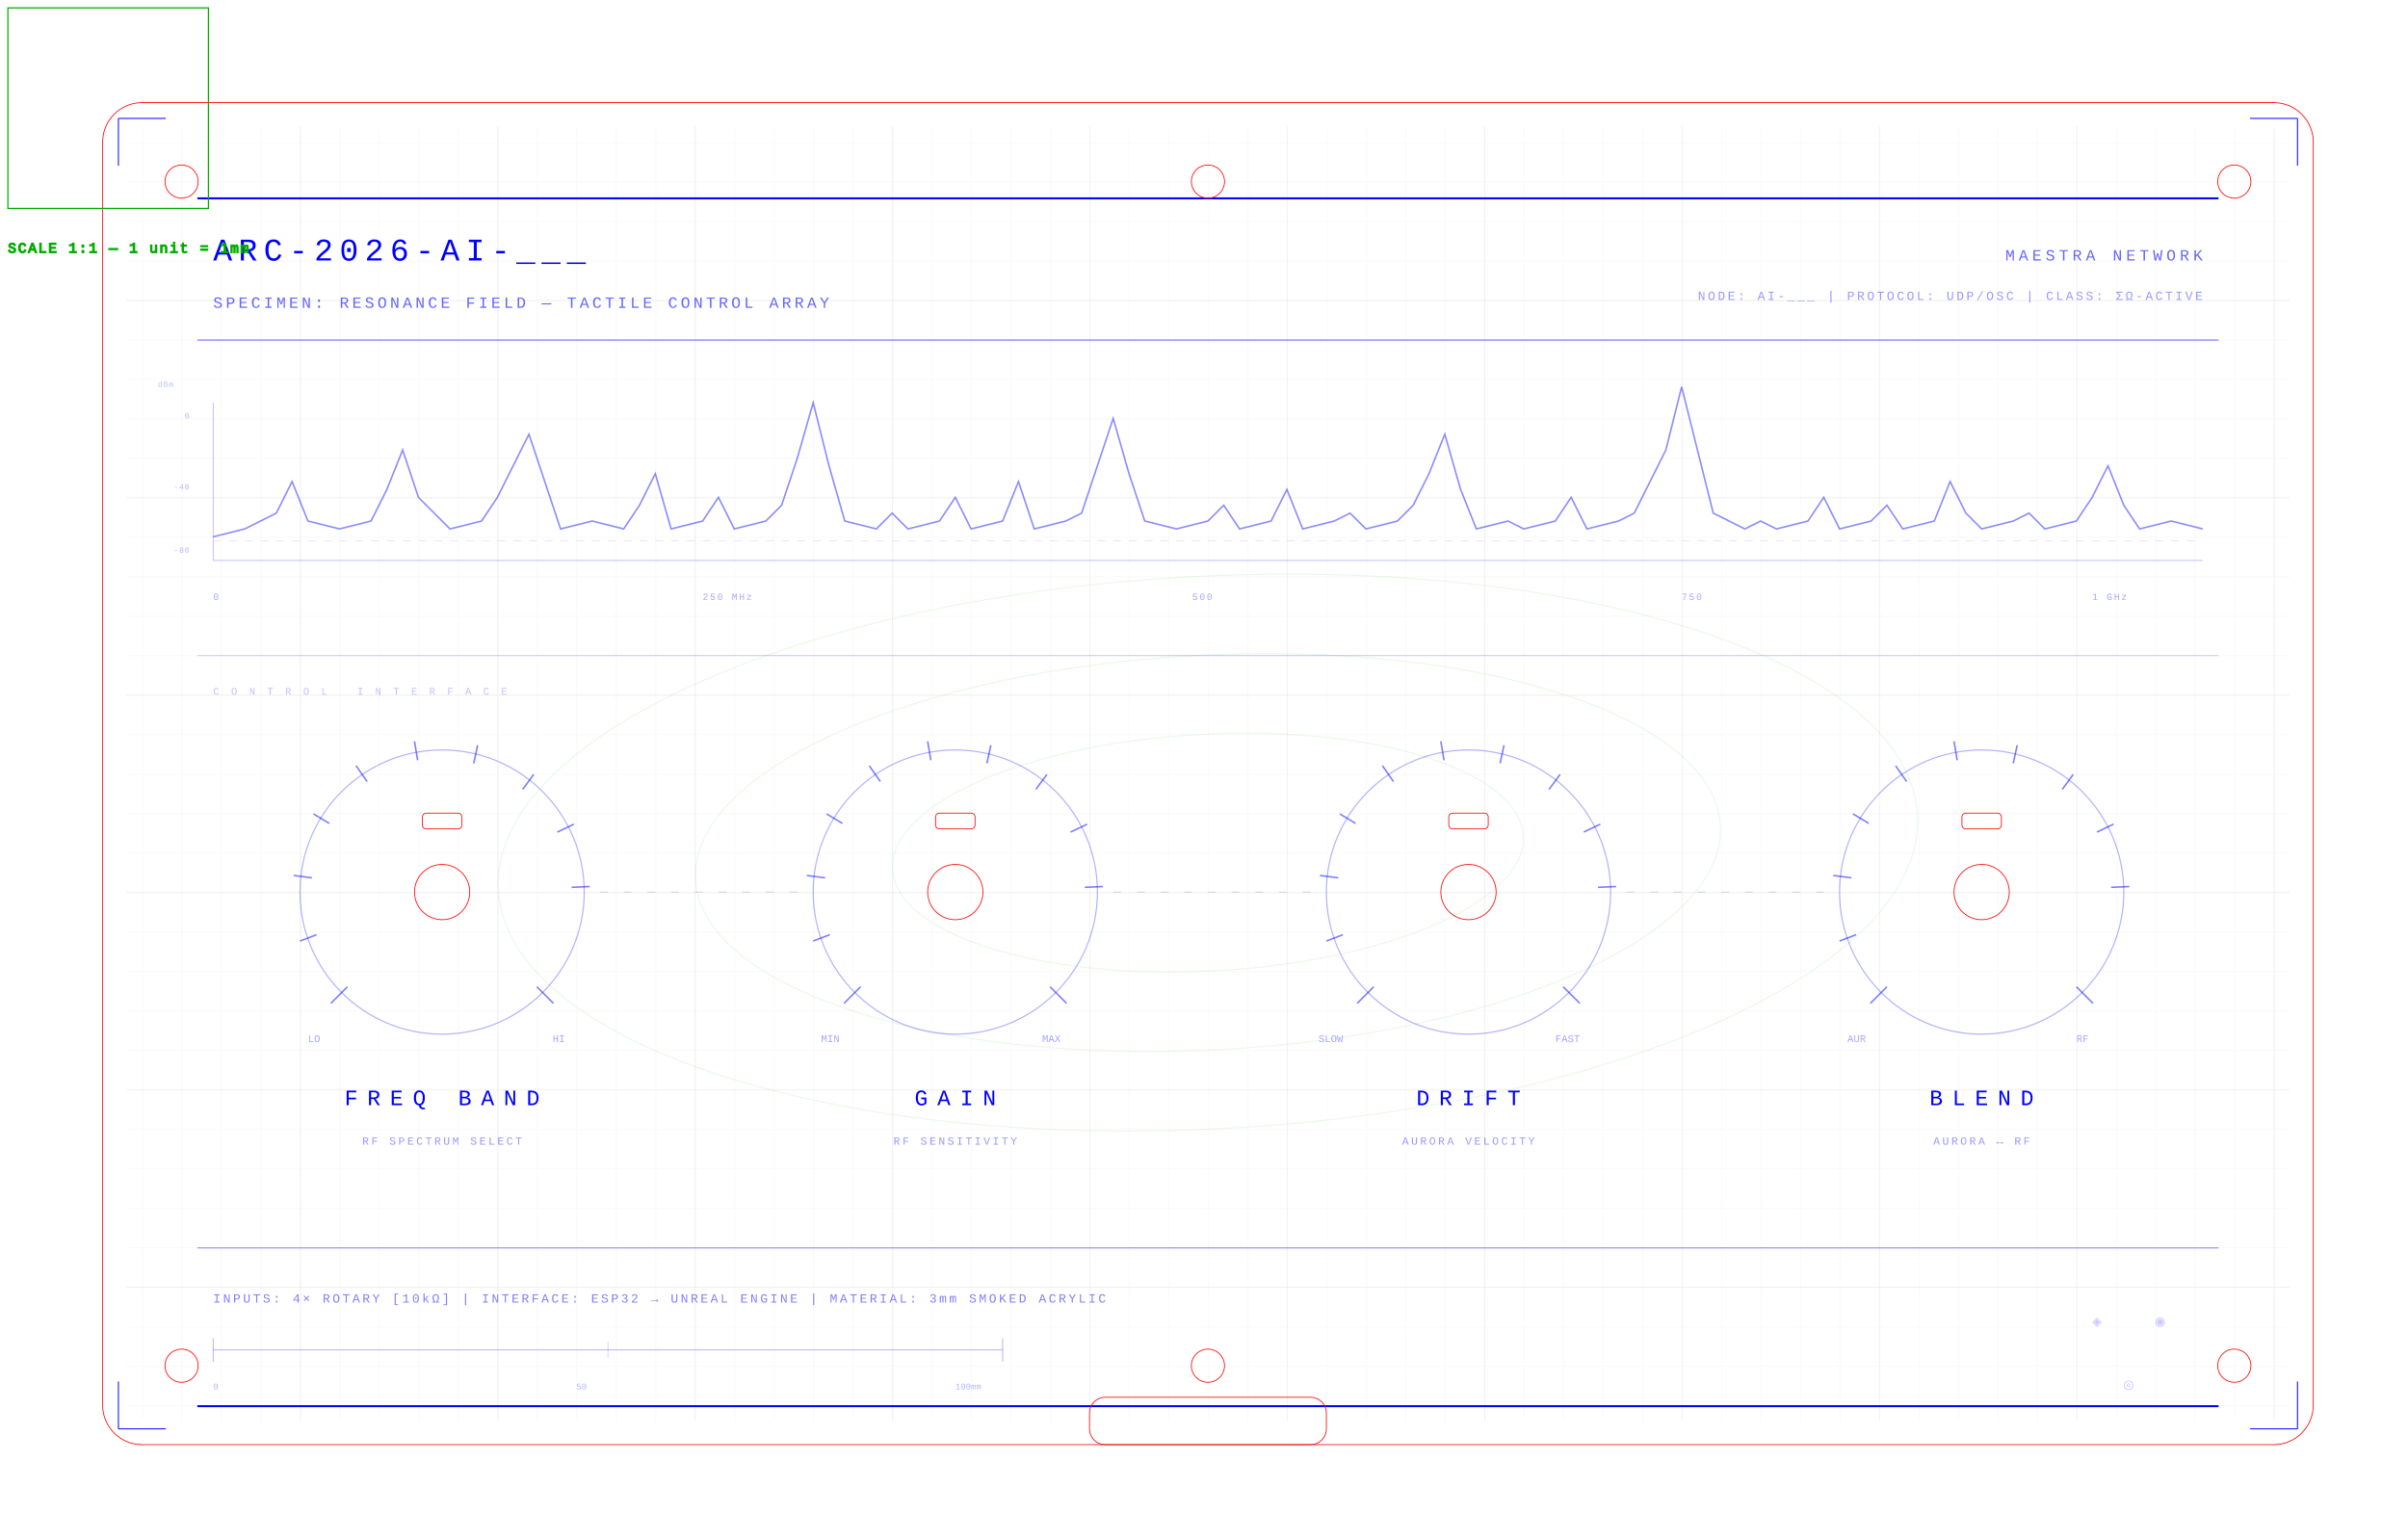
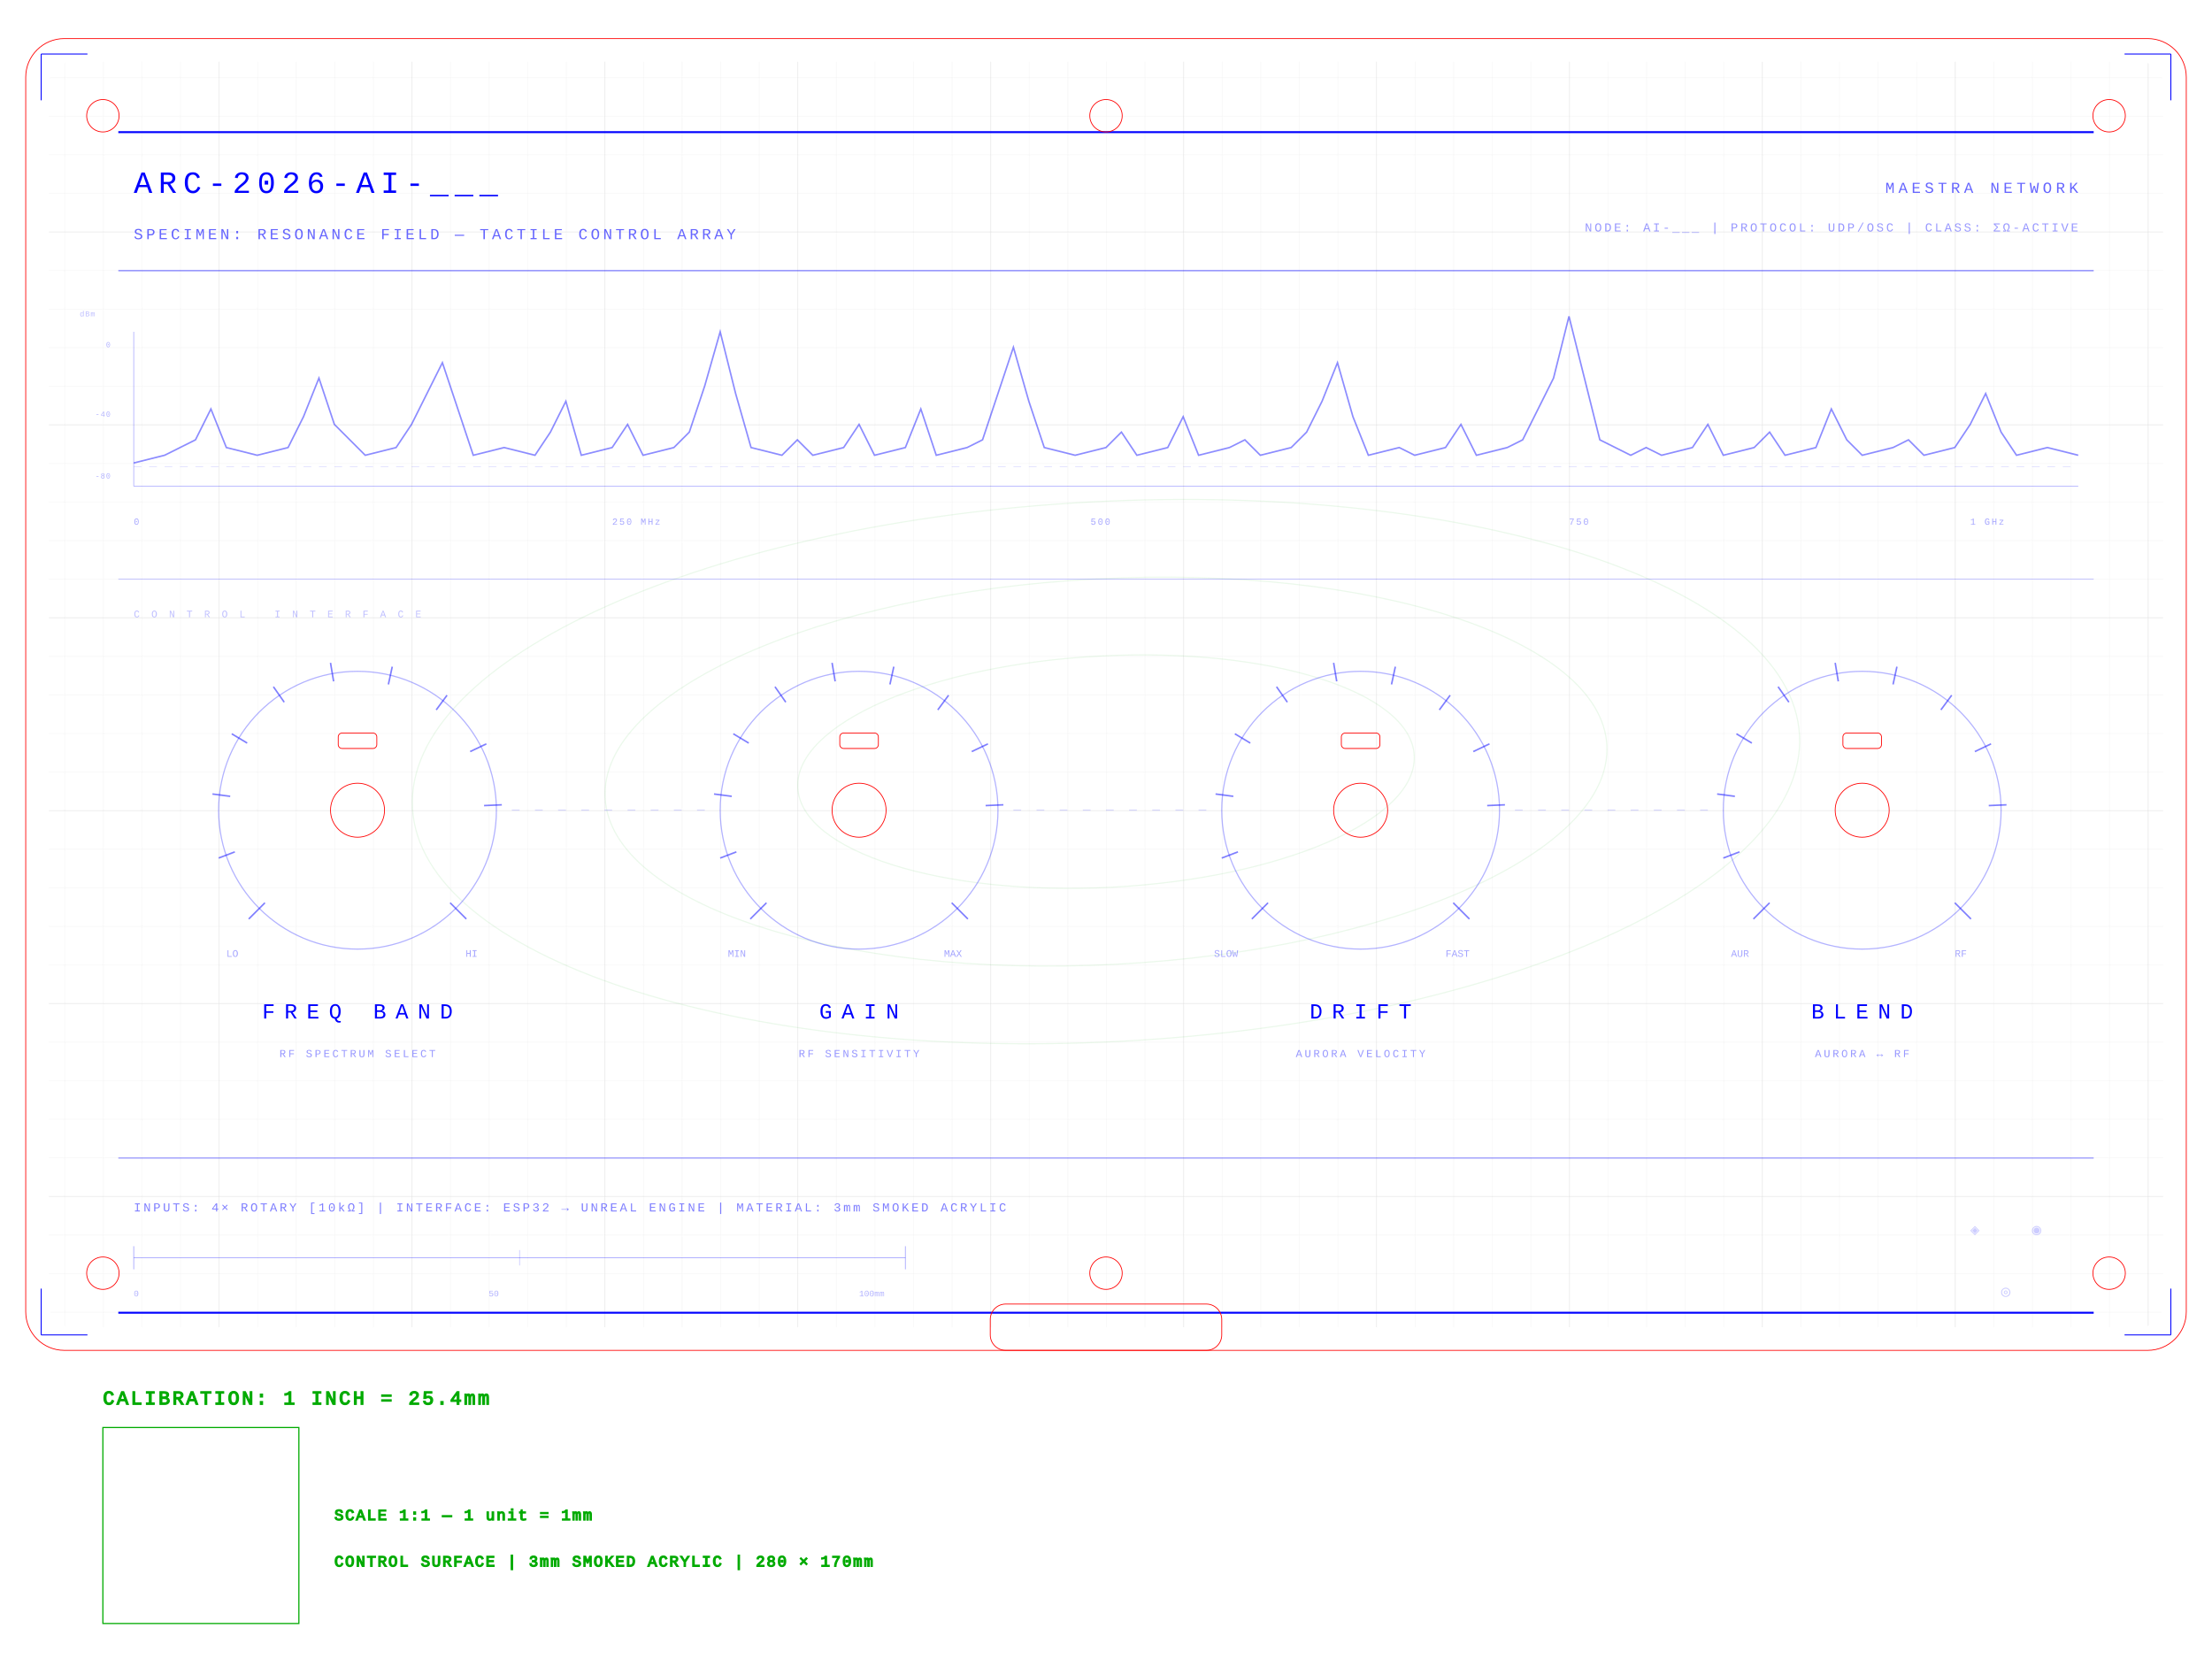
- <svg xmlns="http://www.w3.org/2000/svg" width="305mm" height="195mm" viewBox="-13 -13 305 195" style="background: transparent;">
+ <svg xmlns="http://www.w3.org/2000/svg" width="280mm" height="210mm" viewBox="0 -5 280 215" style="background: transparent;">
  <defs>
    <pattern id="cgrid5" width="5" height="5" patternUnits="userSpaceOnUse">
      <path d="M 5 0 L 0 0 0 5" fill="none" stroke="#AAAAAA" stroke-width="0.08" opacity="0.2" />
    </pattern>
    <pattern id="cgrid25" width="25" height="25" patternUnits="userSpaceOnUse">
      <path d="M 25 0 L 0 0 0 25" fill="none" stroke="#AAAAAA" stroke-width="0.1" opacity="0.3" />
    </pattern>
    <clipPath id="cpanelClip">
      <rect x="3" y="3" width="274" height="164" rx="3" />
    </clipPath>
  </defs>
  <g id="ETCH-LIGHT" clip-path="url(#cpanelClip)">
    <rect x="3" y="3" width="274" height="164" fill="url(#cgrid5)" />
    <rect x="3" y="3" width="274" height="164" fill="url(#cgrid25)" />
    <g opacity="0.08" fill="none" stroke="#00AA00" stroke-width="0.15">
      <ellipse cx="140" cy="95" rx="90" ry="35" transform="rotate(-3 140 95)" />
      <ellipse cx="140" cy="95" rx="65" ry="25" transform="rotate(-3 140 95)" />
      <ellipse cx="140" cy="95" rx="40" ry="15" transform="rotate(-3 140 95)" />
    </g>
  </g>
  <g id="ETCH-DEEP" fill="#0000FF" stroke="none" font-family="'Courier New', monospace">
    <rect x="12" y="12" width="256" height="0.25" />
    <text x="14" y="20" font-size="4" letter-spacing="0.8">ARC-2026-AI-___</text>
    <text x="14" y="26" font-size="2" letter-spacing="0.4" opacity="0.6">SPECIMEN: RESONANCE FIELD — TACTILE CONTROL ARRAY</text>
    <text x="266" y="20" font-size="2" letter-spacing="0.5" text-anchor="end" opacity="0.6">MAESTRA NETWORK</text>
    <text x="266" y="25" font-size="1.6" letter-spacing="0.3" text-anchor="end" opacity="0.4">NODE: AI-___ | PROTOCOL: UDP/OSC | CLASS: ΣΩ-ACTIVE</text>
    <rect x="12" y="30" width="256" height="0.15" opacity="0.5" />
    <line x1="14" y1="38" x2="14" y2="58" stroke="#0000FF" stroke-width="0.1" opacity="0.3" />
    <line x1="14" y1="58" x2="266" y2="58" stroke="#0000FF" stroke-width="0.1" opacity="0.3" />
    <g opacity="0.45" fill="none" stroke="#0000FF" stroke-width="0.2">
      <polyline points="14,55 18,54 22,52 24,48 26,53 30,54 34,53 36,49 38,44 40,50 44,54 48,53 50,50 52,46 54,42 56,48 58,54 62,53 66,54 68,51 70,47 72,54 76,53 78,50 80,54 84,53 86,51 88,45 90,38 92,46 94,53 98,54 100,52 102,54 106,53 108,50 110,54 114,53 116,48 118,54 122,53 124,52 126,46 128,40 130,47 132,53 136,54 140,53 142,51 144,54 148,53 150,49 152,54 156,53 158,52 160,54 164,53 166,51 168,47 170,42 172,49 174,54 178,53 180,54 184,53 186,50 188,54 192,53 194,52 196,48 198,44 200,36 202,44 204,52 208,54 210,53 212,54 216,53 218,50 220,54 224,53 226,51 228,54 232,53 234,48 236,52 238,54 242,53 244,52 246,54 250,53 252,50 254,46 256,51 258,54 262,53 266,54" />
    </g>
    <line x1="14" y1="55.5" x2="266" y2="55.5" stroke="#0000FF" stroke-width="0.08" opacity="0.15" stroke-dasharray="1,1" />
    <text x="14" y="63" font-size="1.2" letter-spacing="0.2" opacity="0.35">0</text>
    <text x="76" y="63" font-size="1.2" letter-spacing="0.2" opacity="0.35">250 MHz</text>
    <text x="138" y="63" font-size="1.2" letter-spacing="0.2" opacity="0.35">500</text>
    <text x="200" y="63" font-size="1.2" letter-spacing="0.2" opacity="0.35">750</text>
    <text x="252" y="63" font-size="1.2" letter-spacing="0.2" opacity="0.35">1 GHz</text>
    <text x="11" y="40" font-size="1" letter-spacing="0.1" opacity="0.3" text-anchor="end">0</text>
    <text x="11" y="49" font-size="1" letter-spacing="0.1" opacity="0.3" text-anchor="end">-40</text>
    <text x="11" y="57" font-size="1" letter-spacing="0.1" opacity="0.3" text-anchor="end">-80</text>
    <text x="9" y="36" font-size="1" letter-spacing="0.1" opacity="0.25" text-anchor="end">dBm</text>
    <rect x="12" y="70" width="256" height="0.1" opacity="0.25" />
    <text x="14" y="75" font-size="1.3" letter-spacing="1.5" opacity="0.25">CONTROL INTERFACE</text>
    <g transform="translate(43, 100)">
      <circle cx="0" cy="0" r="18" fill="none" stroke="#0000FF" stroke-width="0.15" opacity="0.3" />
      <g fill="none" stroke="#0000FF" stroke-width="0.2" opacity="0.5">
        <line x1="-12.0" y1="12.0" x2="-14.1" y2="14.1" />
        <line x1="-15.9" y1="5.4" x2="-18.0" y2="6.2" />
        <line x1="-16.5" y1="-1.8" x2="-18.8" y2="-2.1" />
        <line x1="-14.3" y1="-8.7" x2="-16.3" y2="-9.9" />
        <line x1="-9.5" y1="-14.0" x2="-10.9" y2="-16.0" />
        <line x1="-3.1" y1="-16.7" x2="-3.5" y2="-19.1" />
        <line x1="4.0" y1="-16.3" x2="4.5" y2="-18.6" />
        <line x1="10.2" y1="-13.0" x2="11.6" y2="-14.9" />
        <line x1="14.6" y1="-7.6" x2="16.7" y2="-8.6" />
        <line x1="16.4" y1="-0.6" x2="18.7" y2="-0.7" />
        <line x1="12.0" y1="12.0" x2="14.1" y2="14.1" />
      </g>
      <text x="0" y="27" font-size="2.8" letter-spacing="1.2" text-anchor="middle">FREQ BAND</text>
      <text x="0" y="32" font-size="1.4" letter-spacing="0.3" text-anchor="middle" opacity="0.4">RF SPECTRUM SELECT</text>
      <text x="-17" y="19" font-size="1.3" opacity="0.35">LO</text>
      <text x="14" y="19" font-size="1.3" opacity="0.35">HI</text>
    </g>
    <g transform="translate(108, 100)">
      <circle cx="0" cy="0" r="18" fill="none" stroke="#0000FF" stroke-width="0.15" opacity="0.3" />
      <g fill="none" stroke="#0000FF" stroke-width="0.2" opacity="0.5">
        <line x1="-12.0" y1="12.0" x2="-14.1" y2="14.1" />
        <line x1="-15.9" y1="5.4" x2="-18.0" y2="6.2" />
        <line x1="-16.5" y1="-1.8" x2="-18.8" y2="-2.1" />
        <line x1="-14.3" y1="-8.7" x2="-16.3" y2="-9.9" />
        <line x1="-9.5" y1="-14.0" x2="-10.9" y2="-16.0" />
        <line x1="-3.1" y1="-16.7" x2="-3.5" y2="-19.1" />
        <line x1="4.0" y1="-16.3" x2="4.5" y2="-18.6" />
        <line x1="10.2" y1="-13.0" x2="11.6" y2="-14.9" />
        <line x1="14.6" y1="-7.6" x2="16.7" y2="-8.6" />
        <line x1="16.4" y1="-0.6" x2="18.7" y2="-0.7" />
        <line x1="12.0" y1="12.0" x2="14.1" y2="14.1" />
      </g>
      <text x="0" y="27" font-size="2.8" letter-spacing="1.2" text-anchor="middle">GAIN</text>
      <text x="0" y="32" font-size="1.4" letter-spacing="0.3" text-anchor="middle" opacity="0.4">RF SENSITIVITY</text>
      <text x="-17" y="19" font-size="1.3" opacity="0.35">MIN</text>
      <text x="11" y="19" font-size="1.3" opacity="0.35">MAX</text>
    </g>
    <g transform="translate(173, 100)">
      <circle cx="0" cy="0" r="18" fill="none" stroke="#0000FF" stroke-width="0.15" opacity="0.3" />
      <g fill="none" stroke="#0000FF" stroke-width="0.2" opacity="0.5">
        <line x1="-12.0" y1="12.0" x2="-14.1" y2="14.1" />
        <line x1="-15.9" y1="5.4" x2="-18.0" y2="6.2" />
        <line x1="-16.5" y1="-1.8" x2="-18.8" y2="-2.1" />
        <line x1="-14.3" y1="-8.7" x2="-16.3" y2="-9.9" />
        <line x1="-9.5" y1="-14.0" x2="-10.9" y2="-16.0" />
        <line x1="-3.1" y1="-16.7" x2="-3.5" y2="-19.1" />
        <line x1="4.0" y1="-16.3" x2="4.5" y2="-18.6" />
        <line x1="10.2" y1="-13.0" x2="11.6" y2="-14.9" />
        <line x1="14.6" y1="-7.6" x2="16.7" y2="-8.6" />
        <line x1="16.4" y1="-0.6" x2="18.7" y2="-0.7" />
        <line x1="12.0" y1="12.0" x2="14.1" y2="14.1" />
      </g>
      <text x="0" y="27" font-size="2.8" letter-spacing="1.2" text-anchor="middle">DRIFT</text>
      <text x="0" y="32" font-size="1.4" letter-spacing="0.3" text-anchor="middle" opacity="0.4">AURORA VELOCITY</text>
      <text x="-19" y="19" font-size="1.3" opacity="0.35">SLOW</text>
      <text x="11" y="19" font-size="1.3" opacity="0.35">FAST</text>
    </g>
    <g transform="translate(238, 100)">
      <circle cx="0" cy="0" r="18" fill="none" stroke="#0000FF" stroke-width="0.15" opacity="0.3" />
      <g fill="none" stroke="#0000FF" stroke-width="0.2" opacity="0.5">
        <line x1="-12.0" y1="12.0" x2="-14.1" y2="14.1" />
        <line x1="-15.9" y1="5.4" x2="-18.0" y2="6.2" />
        <line x1="-16.5" y1="-1.8" x2="-18.8" y2="-2.1" />
        <line x1="-14.3" y1="-8.7" x2="-16.3" y2="-9.9" />
        <line x1="-9.5" y1="-14.0" x2="-10.9" y2="-16.0" />
        <line x1="-3.1" y1="-16.7" x2="-3.5" y2="-19.1" />
        <line x1="4.0" y1="-16.3" x2="4.5" y2="-18.6" />
        <line x1="10.2" y1="-13.0" x2="11.6" y2="-14.9" />
        <line x1="14.6" y1="-7.6" x2="16.7" y2="-8.6" />
        <line x1="16.4" y1="-0.6" x2="18.7" y2="-0.7" />
        <line x1="12.0" y1="12.0" x2="14.1" y2="14.1" />
      </g>
      <text x="0" y="27" font-size="2.8" letter-spacing="1.2" text-anchor="middle">BLEND</text>
      <text x="0" y="32" font-size="1.4" letter-spacing="0.3" text-anchor="middle" opacity="0.4">AURORA ↔ RF</text>
      <text x="-17" y="19" font-size="1.3" opacity="0.35">AUR</text>
      <text x="12" y="19" font-size="1.3" opacity="0.35">RF</text>
    </g>
    <g fill="none" stroke="#0000FF" stroke-width="0.1" opacity="0.2" stroke-dasharray="1,2">
      <line x1="63" y1="100" x2="88" y2="100" />
      <line x1="128" y1="100" x2="153" y2="100" />
      <line x1="193" y1="100" x2="218" y2="100" />
    </g>
    <rect x="12" y="145" width="256" height="0.15" opacity="0.4" />
    <text x="14" y="152" font-size="1.6" letter-spacing="0.3" opacity="0.5">INPUTS: 4× ROTARY [10kΩ] | INTERFACE: ESP32 → UNREAL ENGINE | MATERIAL: 3mm SMOKED ACRYLIC</text>
    <line x1="14" y1="158" x2="114" y2="158" stroke="#0000FF" stroke-width="0.1" opacity="0.35" />
    <line x1="14" y1="156.5" x2="14" y2="159.5" stroke="#0000FF" stroke-width="0.1" opacity="0.35" />
    <line x1="64" y1="157" x2="64" y2="159" stroke="#0000FF" stroke-width="0.08" opacity="0.25" />
    <line x1="114" y1="156.5" x2="114" y2="159.5" stroke="#0000FF" stroke-width="0.1" opacity="0.35" />
    <text x="14" y="163" font-size="1.1" opacity="0.3">0</text>
    <text x="60" y="163" font-size="1.1" opacity="0.3">50</text>
    <text x="108" y="163" font-size="1.1" opacity="0.3">100mm</text>
    <text x="252" y="155" font-size="2" opacity="0.2">◈</text>
    <text x="260" y="155" font-size="2" opacity="0.2">◉</text>
    <text x="256" y="163" font-size="2" opacity="0.2">◎</text>
    <rect x="12" y="165" width="256" height="0.25" />
    <line x1="2" y1="8" x2="2" y2="2" stroke="#0000FF" stroke-width="0.12" />
    <line x1="2" y1="2" x2="8" y2="2" stroke="#0000FF" stroke-width="0.12" />
    <line x1="272" y1="2" x2="278" y2="2" stroke="#0000FF" stroke-width="0.12" />
    <line x1="278" y1="2" x2="278" y2="8" stroke="#0000FF" stroke-width="0.12" />
    <line x1="2" y1="162" x2="2" y2="168" stroke="#0000FF" stroke-width="0.12" />
    <line x1="2" y1="168" x2="8" y2="168" stroke="#0000FF" stroke-width="0.12" />
    <line x1="278" y1="162" x2="278" y2="168" stroke="#0000FF" stroke-width="0.12" />
    <line x1="272" y1="168" x2="278" y2="168" stroke="#0000FF" stroke-width="0.12" />
  </g>
  <g id="CUT" fill="none" stroke="#FF0000" stroke-width="0.1">
    <rect x="0" y="0" width="280" height="170" rx="5" ry="5" />
    <circle cx="10" cy="10" r="2.1" />
    <circle cx="270" cy="10" r="2.1" />
    <circle cx="10" cy="160" r="2.1" />
    <circle cx="270" cy="160" r="2.1" />
    <circle cx="140" cy="10" r="2.1" />
    <circle cx="140" cy="160" r="2.1" />
    <circle cx="43" cy="100" r="3.5" />
    <circle cx="108" cy="100" r="3.5" />
    <circle cx="173" cy="100" r="3.5" />
    <circle cx="238" cy="100" r="3.5" />
    <rect x="40.5" y="90" width="5" height="2" rx="0.5" />
    <rect x="105.5" y="90" width="5" height="2" rx="0.5" />
    <rect x="170.5" y="90" width="5" height="2" rx="0.5" />
    <rect x="235.5" y="90" width="5" height="2" rx="0.5" />
    <rect x="125" y="164" width="30" height="6" rx="2" />
  </g>
  <g fill="none" stroke="#00AA00" stroke-width="0.15" font-family="'Courier New', monospace">
-     <rect x="-12" y="-12" width="25.4" height="25.4" />
-     <text x="-12" y="-14" fill="#00AA00" font-size="2" letter-spacing="0.3">CALIBRATION: 1 INCH = 25.4mm</text>
-     <text x="-12" y="19" fill="#00AA00" font-size="1.8" letter-spacing="0.2">SCALE 1:1 — 1 unit = 1mm</text>
+     <rect x="10" y="180" width="25.4" height="25.4" />
+     <text x="10" y="177" fill="#00AA00" font-size="2.5" letter-spacing="0.3">CALIBRATION: 1 INCH = 25.4mm</text>
+     <text x="40" y="192" fill="#00AA00" font-size="2" letter-spacing="0.2">SCALE 1:1 — 1 unit = 1mm</text>
+     <text x="40" y="198" fill="#00AA00" font-size="2" letter-spacing="0.2">CONTROL SURFACE | 3mm SMOKED ACRYLIC | 280 × 170mm</text>
  </g>
</svg>
